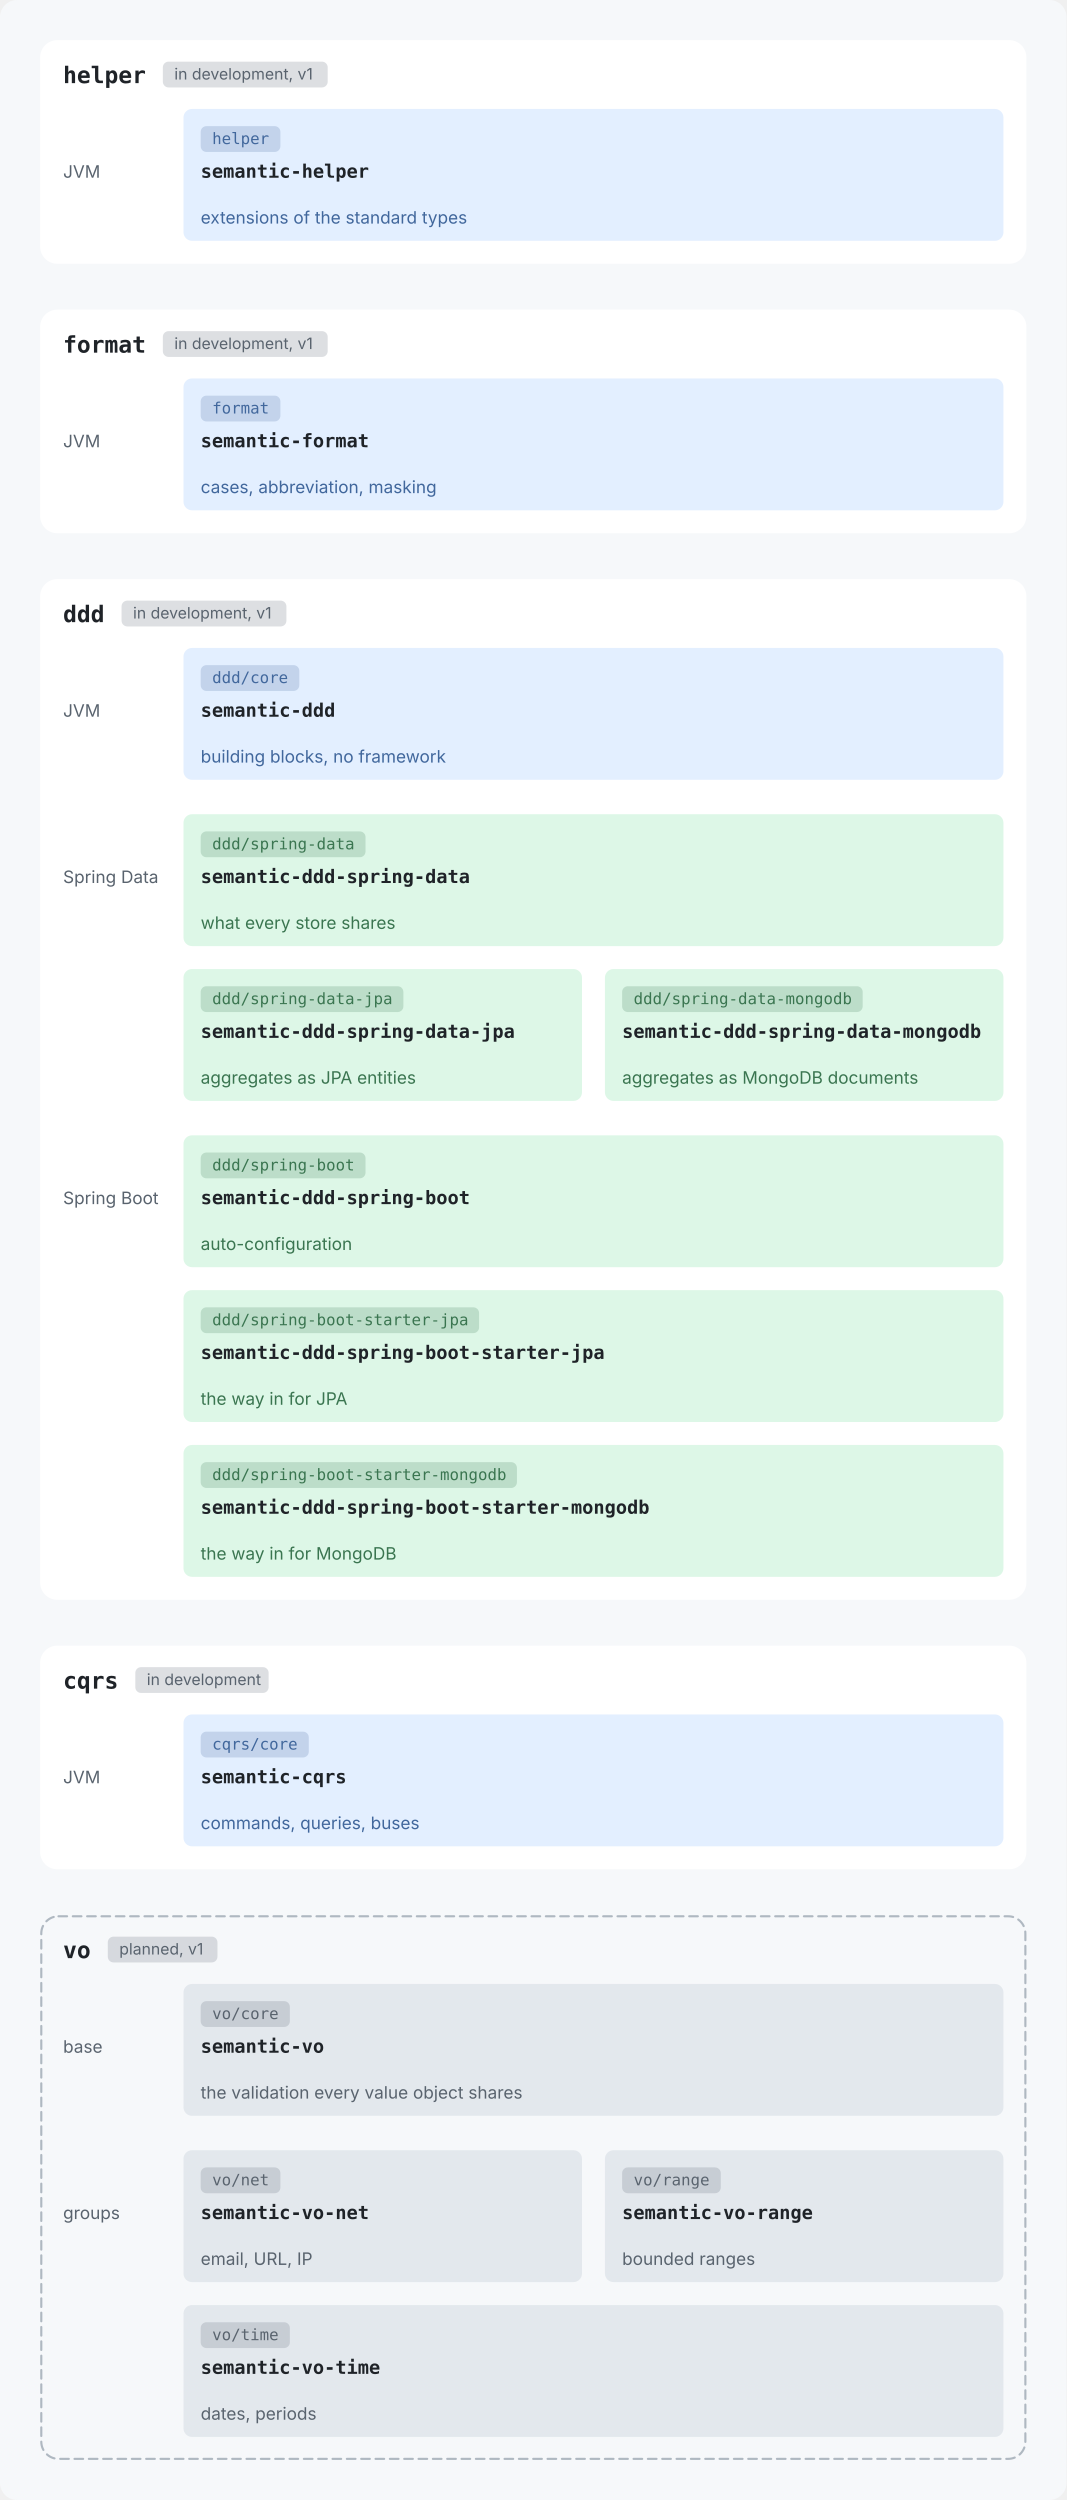
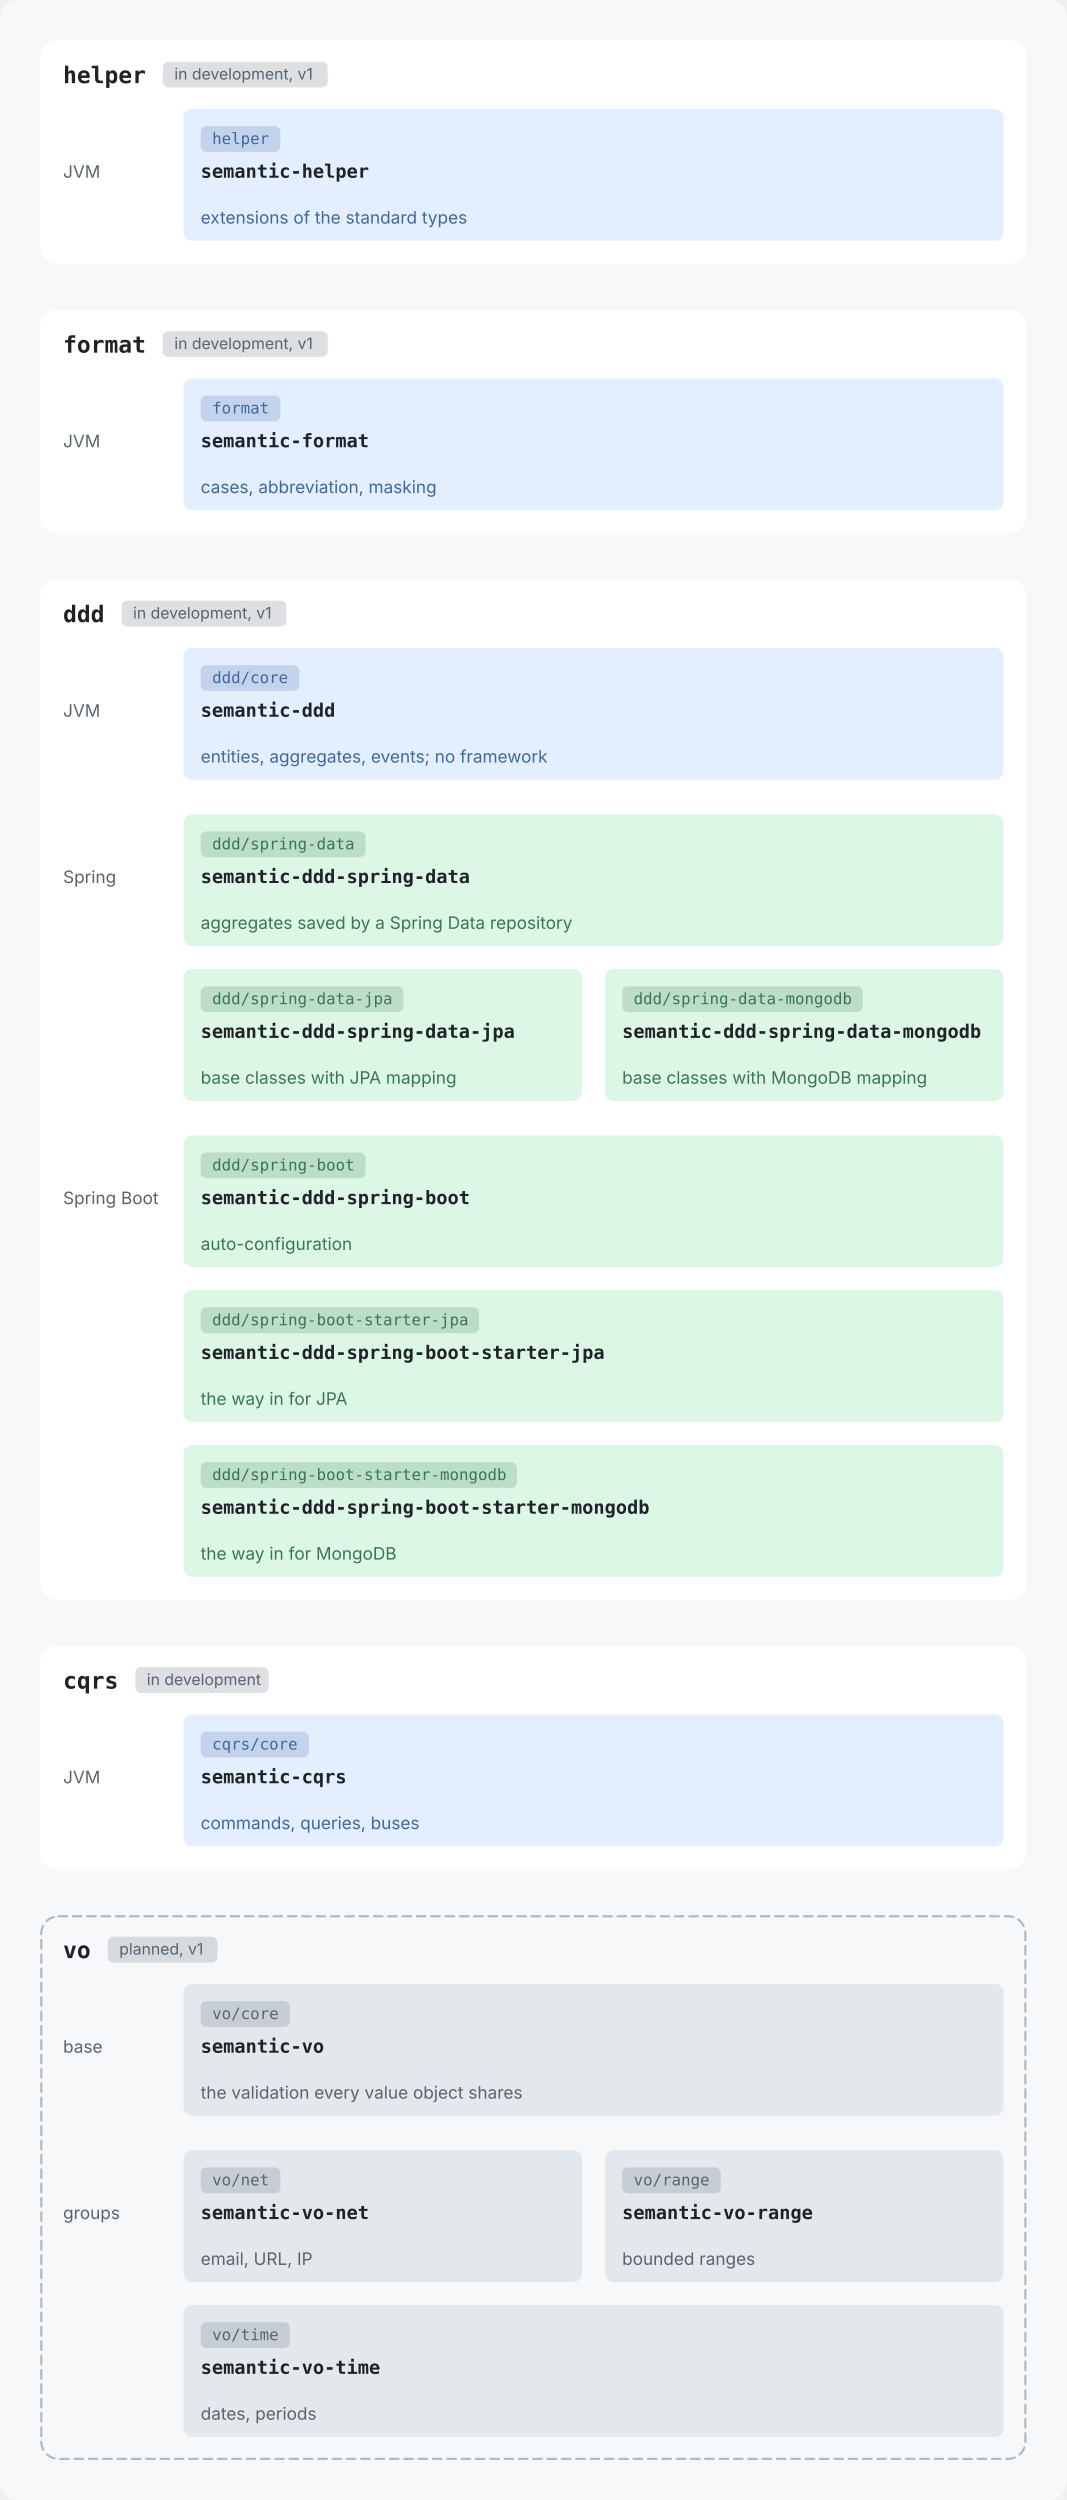
<svg xmlns="http://www.w3.org/2000/svg" viewBox="0 0 744 1744" width="744" height="1744" role="img">
  <rect width="744" height="1744" rx="12" fill="#F6F8FA" />
  <g transform="translate(12,12)">
    <rect x="16.0" y="16.0" width="688.0" height="156.0" rx="12" fill="#FFFFFF" />
    <text x="32.0" y="46.0" font-family="ui-monospace, SFMono-Regular, 'SF Mono', Menlo, Consolas, monospace" font-size="16" font-weight="600" fill="#1F2328" text-anchor="start">helper</text>
    <rect x="101.6" y="31.0" width="115.0" height="18" rx="4" fill="#59636E" fill-opacity="0.2" />
    <text x="109.6" y="43.5" font-family="-apple-system, BlinkMacSystemFont, 'Segoe UI', Inter, Helvetica, Arial, sans-serif" font-size="11" font-weight="400" fill="#59636E" text-anchor="start">in development, v1</text>
    <text x="32.0" y="112.0" font-family="-apple-system, BlinkMacSystemFont, 'Segoe UI', Inter, Helvetica, Arial, sans-serif" font-size="12" font-weight="400" fill="#59636E" text-anchor="start">JVM</text>
    <rect x="116.0" y="64.0" width="572.0" height="92.0" rx="6" fill="#E3EFFF" />
    <rect x="128.0" y="76.0" width="55.6" height="18" rx="4" fill="#41679C" fill-opacity="0.2" />
    <text x="136.0" y="88.5" font-family="ui-monospace, SFMono-Regular, 'SF Mono', Menlo, Consolas, monospace" font-size="11" font-weight="400" fill="#41679C" text-anchor="start">helper</text>
    <text x="128.0" y="112.0" font-family="ui-monospace, SFMono-Regular, 'SF Mono', Menlo, Consolas, monospace" font-size="13" font-weight="600" fill="#1F2328" text-anchor="start">semantic-helper</text>
    <text x="128.0" y="144.0" font-family="-apple-system, BlinkMacSystemFont, 'Segoe UI', Inter, Helvetica, Arial, sans-serif" font-size="12" font-weight="400" fill="#41679C" text-anchor="start">extensions of the standard types</text>
    <rect x="16.0" y="204.0" width="688.0" height="156.0" rx="12" fill="#FFFFFF" />
    <text x="32.0" y="234.0" font-family="ui-monospace, SFMono-Regular, 'SF Mono', Menlo, Consolas, monospace" font-size="16" font-weight="600" fill="#1F2328" text-anchor="start">format</text>
    <rect x="101.6" y="219.0" width="115.0" height="18" rx="4" fill="#59636E" fill-opacity="0.2" />
    <text x="109.6" y="231.5" font-family="-apple-system, BlinkMacSystemFont, 'Segoe UI', Inter, Helvetica, Arial, sans-serif" font-size="11" font-weight="400" fill="#59636E" text-anchor="start">in development, v1</text>
    <text x="32.0" y="300.0" font-family="-apple-system, BlinkMacSystemFont, 'Segoe UI', Inter, Helvetica, Arial, sans-serif" font-size="12" font-weight="400" fill="#59636E" text-anchor="start">JVM</text>
    <rect x="116.0" y="252.0" width="572.0" height="92.0" rx="6" fill="#E3EFFF" />
    <rect x="128.0" y="264.0" width="55.6" height="18" rx="4" fill="#41679C" fill-opacity="0.2" />
    <text x="136.0" y="276.5" font-family="ui-monospace, SFMono-Regular, 'SF Mono', Menlo, Consolas, monospace" font-size="11" font-weight="400" fill="#41679C" text-anchor="start">format</text>
    <text x="128.0" y="300.0" font-family="ui-monospace, SFMono-Regular, 'SF Mono', Menlo, Consolas, monospace" font-size="13" font-weight="600" fill="#1F2328" text-anchor="start">semantic-format</text>
    <text x="128.0" y="332.0" font-family="-apple-system, BlinkMacSystemFont, 'Segoe UI', Inter, Helvetica, Arial, sans-serif" font-size="12" font-weight="400" fill="#41679C" text-anchor="start">cases, abbreviation, masking</text>
    <rect x="16.0" y="392.0" width="688.0" height="712.0" rx="12" fill="#FFFFFF" />
    <text x="32.0" y="422.0" font-family="ui-monospace, SFMono-Regular, 'SF Mono', Menlo, Consolas, monospace" font-size="16" font-weight="600" fill="#1F2328" text-anchor="start">ddd</text>
    <rect x="72.8" y="407.0" width="115.0" height="18" rx="4" fill="#59636E" fill-opacity="0.2" />
    <text x="80.8" y="419.5" font-family="-apple-system, BlinkMacSystemFont, 'Segoe UI', Inter, Helvetica, Arial, sans-serif" font-size="11" font-weight="400" fill="#59636E" text-anchor="start">in development, v1</text>
    <text x="32.0" y="488.0" font-family="-apple-system, BlinkMacSystemFont, 'Segoe UI', Inter, Helvetica, Arial, sans-serif" font-size="12" font-weight="400" fill="#59636E" text-anchor="start">JVM</text>
    <rect x="116.0" y="440.0" width="572.0" height="92.0" rx="6" fill="#E3EFFF" />
    <rect x="128.0" y="452.0" width="68.8" height="18" rx="4" fill="#41679C" fill-opacity="0.2" />
    <text x="136.0" y="464.5" font-family="ui-monospace, SFMono-Regular, 'SF Mono', Menlo, Consolas, monospace" font-size="11" font-weight="400" fill="#41679C" text-anchor="start">ddd/core</text>
    <text x="128.0" y="488.0" font-family="ui-monospace, SFMono-Regular, 'SF Mono', Menlo, Consolas, monospace" font-size="13" font-weight="600" fill="#1F2328" text-anchor="start">semantic-ddd</text>
-     <text x="128.0" y="520.0" font-family="-apple-system, BlinkMacSystemFont, 'Segoe UI', Inter, Helvetica, Arial, sans-serif" font-size="12" font-weight="400" fill="#41679C" text-anchor="start">building blocks, no framework</text>
-     <text x="32.0" y="604.0" font-family="-apple-system, BlinkMacSystemFont, 'Segoe UI', Inter, Helvetica, Arial, sans-serif" font-size="12" font-weight="400" fill="#59636E" text-anchor="start">Spring Data</text>
+     <text x="128.0" y="520.0" font-family="-apple-system, BlinkMacSystemFont, 'Segoe UI', Inter, Helvetica, Arial, sans-serif" font-size="12" font-weight="400" fill="#41679C" text-anchor="start">entities, aggregates, events; no framework</text>
+     <text x="32.0" y="604.0" font-family="-apple-system, BlinkMacSystemFont, 'Segoe UI', Inter, Helvetica, Arial, sans-serif" font-size="12" font-weight="400" fill="#59636E" text-anchor="start">Spring</text>
    <rect x="116.0" y="556.0" width="572.0" height="92.0" rx="6" fill="#DDF7E7" />
    <rect x="128.0" y="568.0" width="115.0" height="18" rx="4" fill="#3A7550" fill-opacity="0.2" />
    <text x="136.0" y="580.5" font-family="ui-monospace, SFMono-Regular, 'SF Mono', Menlo, Consolas, monospace" font-size="11" font-weight="400" fill="#3A7550" text-anchor="start">ddd/spring-data</text>
    <text x="128.0" y="604.0" font-family="ui-monospace, SFMono-Regular, 'SF Mono', Menlo, Consolas, monospace" font-size="13" font-weight="600" fill="#1F2328" text-anchor="start">semantic-ddd-spring-data</text>
-     <text x="128.0" y="636.0" font-family="-apple-system, BlinkMacSystemFont, 'Segoe UI', Inter, Helvetica, Arial, sans-serif" font-size="12" font-weight="400" fill="#3A7550" text-anchor="start">what every store shares</text>
+     <text x="128.0" y="636.0" font-family="-apple-system, BlinkMacSystemFont, 'Segoe UI', Inter, Helvetica, Arial, sans-serif" font-size="12" font-weight="400" fill="#3A7550" text-anchor="start">aggregates saved by a Spring Data repository</text>
    <rect x="116.0" y="664.0" width="278.0" height="92.0" rx="6" fill="#DDF7E7" />
    <rect x="128.0" y="676.0" width="141.4" height="18" rx="4" fill="#3A7550" fill-opacity="0.2" />
    <text x="136.0" y="688.5" font-family="ui-monospace, SFMono-Regular, 'SF Mono', Menlo, Consolas, monospace" font-size="11" font-weight="400" fill="#3A7550" text-anchor="start">ddd/spring-data-jpa</text>
    <text x="128.0" y="712.0" font-family="ui-monospace, SFMono-Regular, 'SF Mono', Menlo, Consolas, monospace" font-size="13" font-weight="600" fill="#1F2328" text-anchor="start">semantic-ddd-spring-data-jpa</text>
-     <text x="128.0" y="744.0" font-family="-apple-system, BlinkMacSystemFont, 'Segoe UI', Inter, Helvetica, Arial, sans-serif" font-size="12" font-weight="400" fill="#3A7550" text-anchor="start">aggregates as JPA entities</text>
+     <text x="128.0" y="744.0" font-family="-apple-system, BlinkMacSystemFont, 'Segoe UI', Inter, Helvetica, Arial, sans-serif" font-size="12" font-weight="400" fill="#3A7550" text-anchor="start">base classes with JPA mapping</text>
    <rect x="410.0" y="664.0" width="278.0" height="92.0" rx="6" fill="#DDF7E7" />
    <rect x="422.0" y="676.0" width="167.8" height="18" rx="4" fill="#3A7550" fill-opacity="0.2" />
    <text x="430.0" y="688.5" font-family="ui-monospace, SFMono-Regular, 'SF Mono', Menlo, Consolas, monospace" font-size="11" font-weight="400" fill="#3A7550" text-anchor="start">ddd/spring-data-mongodb</text>
    <text x="422.0" y="712.0" font-family="ui-monospace, SFMono-Regular, 'SF Mono', Menlo, Consolas, monospace" font-size="13" font-weight="600" fill="#1F2328" text-anchor="start">semantic-ddd-spring-data-mongodb</text>
-     <text x="422.0" y="744.0" font-family="-apple-system, BlinkMacSystemFont, 'Segoe UI', Inter, Helvetica, Arial, sans-serif" font-size="12" font-weight="400" fill="#3A7550" text-anchor="start">aggregates as MongoDB documents</text>
+     <text x="422.0" y="744.0" font-family="-apple-system, BlinkMacSystemFont, 'Segoe UI', Inter, Helvetica, Arial, sans-serif" font-size="12" font-weight="400" fill="#3A7550" text-anchor="start">base classes with MongoDB mapping</text>
    <text x="32.0" y="828.0" font-family="-apple-system, BlinkMacSystemFont, 'Segoe UI', Inter, Helvetica, Arial, sans-serif" font-size="12" font-weight="400" fill="#59636E" text-anchor="start">Spring Boot</text>
    <rect x="116.0" y="780.0" width="572.0" height="92.0" rx="6" fill="#DDF7E7" />
    <rect x="128.0" y="792.0" width="115.0" height="18" rx="4" fill="#3A7550" fill-opacity="0.2" />
    <text x="136.0" y="804.5" font-family="ui-monospace, SFMono-Regular, 'SF Mono', Menlo, Consolas, monospace" font-size="11" font-weight="400" fill="#3A7550" text-anchor="start">ddd/spring-boot</text>
    <text x="128.0" y="828.0" font-family="ui-monospace, SFMono-Regular, 'SF Mono', Menlo, Consolas, monospace" font-size="13" font-weight="600" fill="#1F2328" text-anchor="start">semantic-ddd-spring-boot</text>
    <text x="128.0" y="860.0" font-family="-apple-system, BlinkMacSystemFont, 'Segoe UI', Inter, Helvetica, Arial, sans-serif" font-size="12" font-weight="400" fill="#3A7550" text-anchor="start">auto-configuration</text>
    <rect x="116.0" y="888.0" width="572.0" height="92.0" rx="6" fill="#DDF7E7" />
    <rect x="128.0" y="900.0" width="194.2" height="18" rx="4" fill="#3A7550" fill-opacity="0.2" />
    <text x="136.0" y="912.5" font-family="ui-monospace, SFMono-Regular, 'SF Mono', Menlo, Consolas, monospace" font-size="11" font-weight="400" fill="#3A7550" text-anchor="start">ddd/spring-boot-starter-jpa</text>
    <text x="128.0" y="936.0" font-family="ui-monospace, SFMono-Regular, 'SF Mono', Menlo, Consolas, monospace" font-size="13" font-weight="600" fill="#1F2328" text-anchor="start">semantic-ddd-spring-boot-starter-jpa</text>
    <text x="128.0" y="968.0" font-family="-apple-system, BlinkMacSystemFont, 'Segoe UI', Inter, Helvetica, Arial, sans-serif" font-size="12" font-weight="400" fill="#3A7550" text-anchor="start">the way in for JPA</text>
    <rect x="116.0" y="996.0" width="572.0" height="92.0" rx="6" fill="#DDF7E7" />
    <rect x="128.0" y="1008.0" width="220.6" height="18" rx="4" fill="#3A7550" fill-opacity="0.2" />
    <text x="136.0" y="1020.5" font-family="ui-monospace, SFMono-Regular, 'SF Mono', Menlo, Consolas, monospace" font-size="11" font-weight="400" fill="#3A7550" text-anchor="start">ddd/spring-boot-starter-mongodb</text>
    <text x="128.0" y="1044.0" font-family="ui-monospace, SFMono-Regular, 'SF Mono', Menlo, Consolas, monospace" font-size="13" font-weight="600" fill="#1F2328" text-anchor="start">semantic-ddd-spring-boot-starter-mongodb</text>
    <text x="128.0" y="1076.0" font-family="-apple-system, BlinkMacSystemFont, 'Segoe UI', Inter, Helvetica, Arial, sans-serif" font-size="12" font-weight="400" fill="#3A7550" text-anchor="start">the way in for MongoDB</text>
    <rect x="16.0" y="1136.0" width="688.0" height="156.0" rx="12" fill="#FFFFFF" />
    <text x="32.0" y="1166.0" font-family="ui-monospace, SFMono-Regular, 'SF Mono', Menlo, Consolas, monospace" font-size="16" font-weight="600" fill="#1F2328" text-anchor="start">cqrs</text>
    <rect x="82.4" y="1151.0" width="93.0" height="18" rx="4" fill="#59636E" fill-opacity="0.2" />
    <text x="90.4" y="1163.5" font-family="-apple-system, BlinkMacSystemFont, 'Segoe UI', Inter, Helvetica, Arial, sans-serif" font-size="11" font-weight="400" fill="#59636E" text-anchor="start">in development</text>
    <text x="32.0" y="1232.0" font-family="-apple-system, BlinkMacSystemFont, 'Segoe UI', Inter, Helvetica, Arial, sans-serif" font-size="12" font-weight="400" fill="#59636E" text-anchor="start">JVM</text>
    <rect x="116.0" y="1184.0" width="572.0" height="92.0" rx="6" fill="#E3EFFF" />
    <rect x="128.0" y="1196.0" width="75.4" height="18" rx="4" fill="#41679C" fill-opacity="0.2" />
    <text x="136.0" y="1208.5" font-family="ui-monospace, SFMono-Regular, 'SF Mono', Menlo, Consolas, monospace" font-size="11" font-weight="400" fill="#41679C" text-anchor="start">cqrs/core</text>
    <text x="128.0" y="1232.0" font-family="ui-monospace, SFMono-Regular, 'SF Mono', Menlo, Consolas, monospace" font-size="13" font-weight="600" fill="#1F2328" text-anchor="start">semantic-cqrs</text>
    <text x="128.0" y="1264.0" font-family="-apple-system, BlinkMacSystemFont, 'Segoe UI', Inter, Helvetica, Arial, sans-serif" font-size="12" font-weight="400" fill="#41679C" text-anchor="start">commands, queries, buses</text>
    <rect x="16.8" y="1324.8" width="686.5" height="378.5" rx="12" fill="none" stroke="#AFB8C1" stroke-width="1.5" stroke-dasharray="6 4" stroke-linecap="round" />
    <text x="32.0" y="1354.0" font-family="ui-monospace, SFMono-Regular, 'SF Mono', Menlo, Consolas, monospace" font-size="16" font-weight="600" fill="#1F2328" text-anchor="start">vo</text>
    <rect x="63.2" y="1339.0" width="76.5" height="18" rx="4" fill="#59636E" fill-opacity="0.2" />
    <text x="71.2" y="1351.5" font-family="-apple-system, BlinkMacSystemFont, 'Segoe UI', Inter, Helvetica, Arial, sans-serif" font-size="11" font-weight="400" fill="#59636E" text-anchor="start">planned, v1</text>
    <text x="32.0" y="1420.0" font-family="-apple-system, BlinkMacSystemFont, 'Segoe UI', Inter, Helvetica, Arial, sans-serif" font-size="12" font-weight="400" fill="#59636E" text-anchor="start">base</text>
    <rect x="116.0" y="1372.0" width="572.0" height="92.0" rx="6" fill="#E3E8ED" />
    <rect x="128.0" y="1384.0" width="62.2" height="18" rx="4" fill="#59636E" fill-opacity="0.2" />
    <text x="136.0" y="1396.5" font-family="ui-monospace, SFMono-Regular, 'SF Mono', Menlo, Consolas, monospace" font-size="11" font-weight="400" fill="#59636E" text-anchor="start">vo/core</text>
    <text x="128.0" y="1420.0" font-family="ui-monospace, SFMono-Regular, 'SF Mono', Menlo, Consolas, monospace" font-size="13" font-weight="600" fill="#1F2328" text-anchor="start">semantic-vo</text>
    <text x="128.0" y="1452.0" font-family="-apple-system, BlinkMacSystemFont, 'Segoe UI', Inter, Helvetica, Arial, sans-serif" font-size="12" font-weight="400" fill="#59636E" text-anchor="start">the validation every value object shares</text>
    <text x="32.0" y="1536.0" font-family="-apple-system, BlinkMacSystemFont, 'Segoe UI', Inter, Helvetica, Arial, sans-serif" font-size="12" font-weight="400" fill="#59636E" text-anchor="start">groups</text>
    <rect x="116.0" y="1488.0" width="278.0" height="92.0" rx="6" fill="#E3E8ED" />
    <rect x="128.0" y="1500.0" width="55.6" height="18" rx="4" fill="#59636E" fill-opacity="0.2" />
    <text x="136.0" y="1512.5" font-family="ui-monospace, SFMono-Regular, 'SF Mono', Menlo, Consolas, monospace" font-size="11" font-weight="400" fill="#59636E" text-anchor="start">vo/net</text>
    <text x="128.0" y="1536.0" font-family="ui-monospace, SFMono-Regular, 'SF Mono', Menlo, Consolas, monospace" font-size="13" font-weight="600" fill="#1F2328" text-anchor="start">semantic-vo-net</text>
    <text x="128.0" y="1568.0" font-family="-apple-system, BlinkMacSystemFont, 'Segoe UI', Inter, Helvetica, Arial, sans-serif" font-size="12" font-weight="400" fill="#59636E" text-anchor="start">email, URL, IP</text>
    <rect x="410.0" y="1488.0" width="278.0" height="92.0" rx="6" fill="#E3E8ED" />
    <rect x="422.0" y="1500.0" width="68.8" height="18" rx="4" fill="#59636E" fill-opacity="0.2" />
    <text x="430.0" y="1512.5" font-family="ui-monospace, SFMono-Regular, 'SF Mono', Menlo, Consolas, monospace" font-size="11" font-weight="400" fill="#59636E" text-anchor="start">vo/range</text>
    <text x="422.0" y="1536.0" font-family="ui-monospace, SFMono-Regular, 'SF Mono', Menlo, Consolas, monospace" font-size="13" font-weight="600" fill="#1F2328" text-anchor="start">semantic-vo-range</text>
    <text x="422.0" y="1568.0" font-family="-apple-system, BlinkMacSystemFont, 'Segoe UI', Inter, Helvetica, Arial, sans-serif" font-size="12" font-weight="400" fill="#59636E" text-anchor="start">bounded ranges</text>
    <rect x="116.0" y="1596.0" width="572.0" height="92.0" rx="6" fill="#E3E8ED" />
    <rect x="128.0" y="1608.0" width="62.2" height="18" rx="4" fill="#59636E" fill-opacity="0.2" />
    <text x="136.0" y="1620.5" font-family="ui-monospace, SFMono-Regular, 'SF Mono', Menlo, Consolas, monospace" font-size="11" font-weight="400" fill="#59636E" text-anchor="start">vo/time</text>
    <text x="128.0" y="1644.0" font-family="ui-monospace, SFMono-Regular, 'SF Mono', Menlo, Consolas, monospace" font-size="13" font-weight="600" fill="#1F2328" text-anchor="start">semantic-vo-time</text>
    <text x="128.0" y="1676.0" font-family="-apple-system, BlinkMacSystemFont, 'Segoe UI', Inter, Helvetica, Arial, sans-serif" font-size="12" font-weight="400" fill="#59636E" text-anchor="start">dates, periods</text>
  </g>
</svg>
